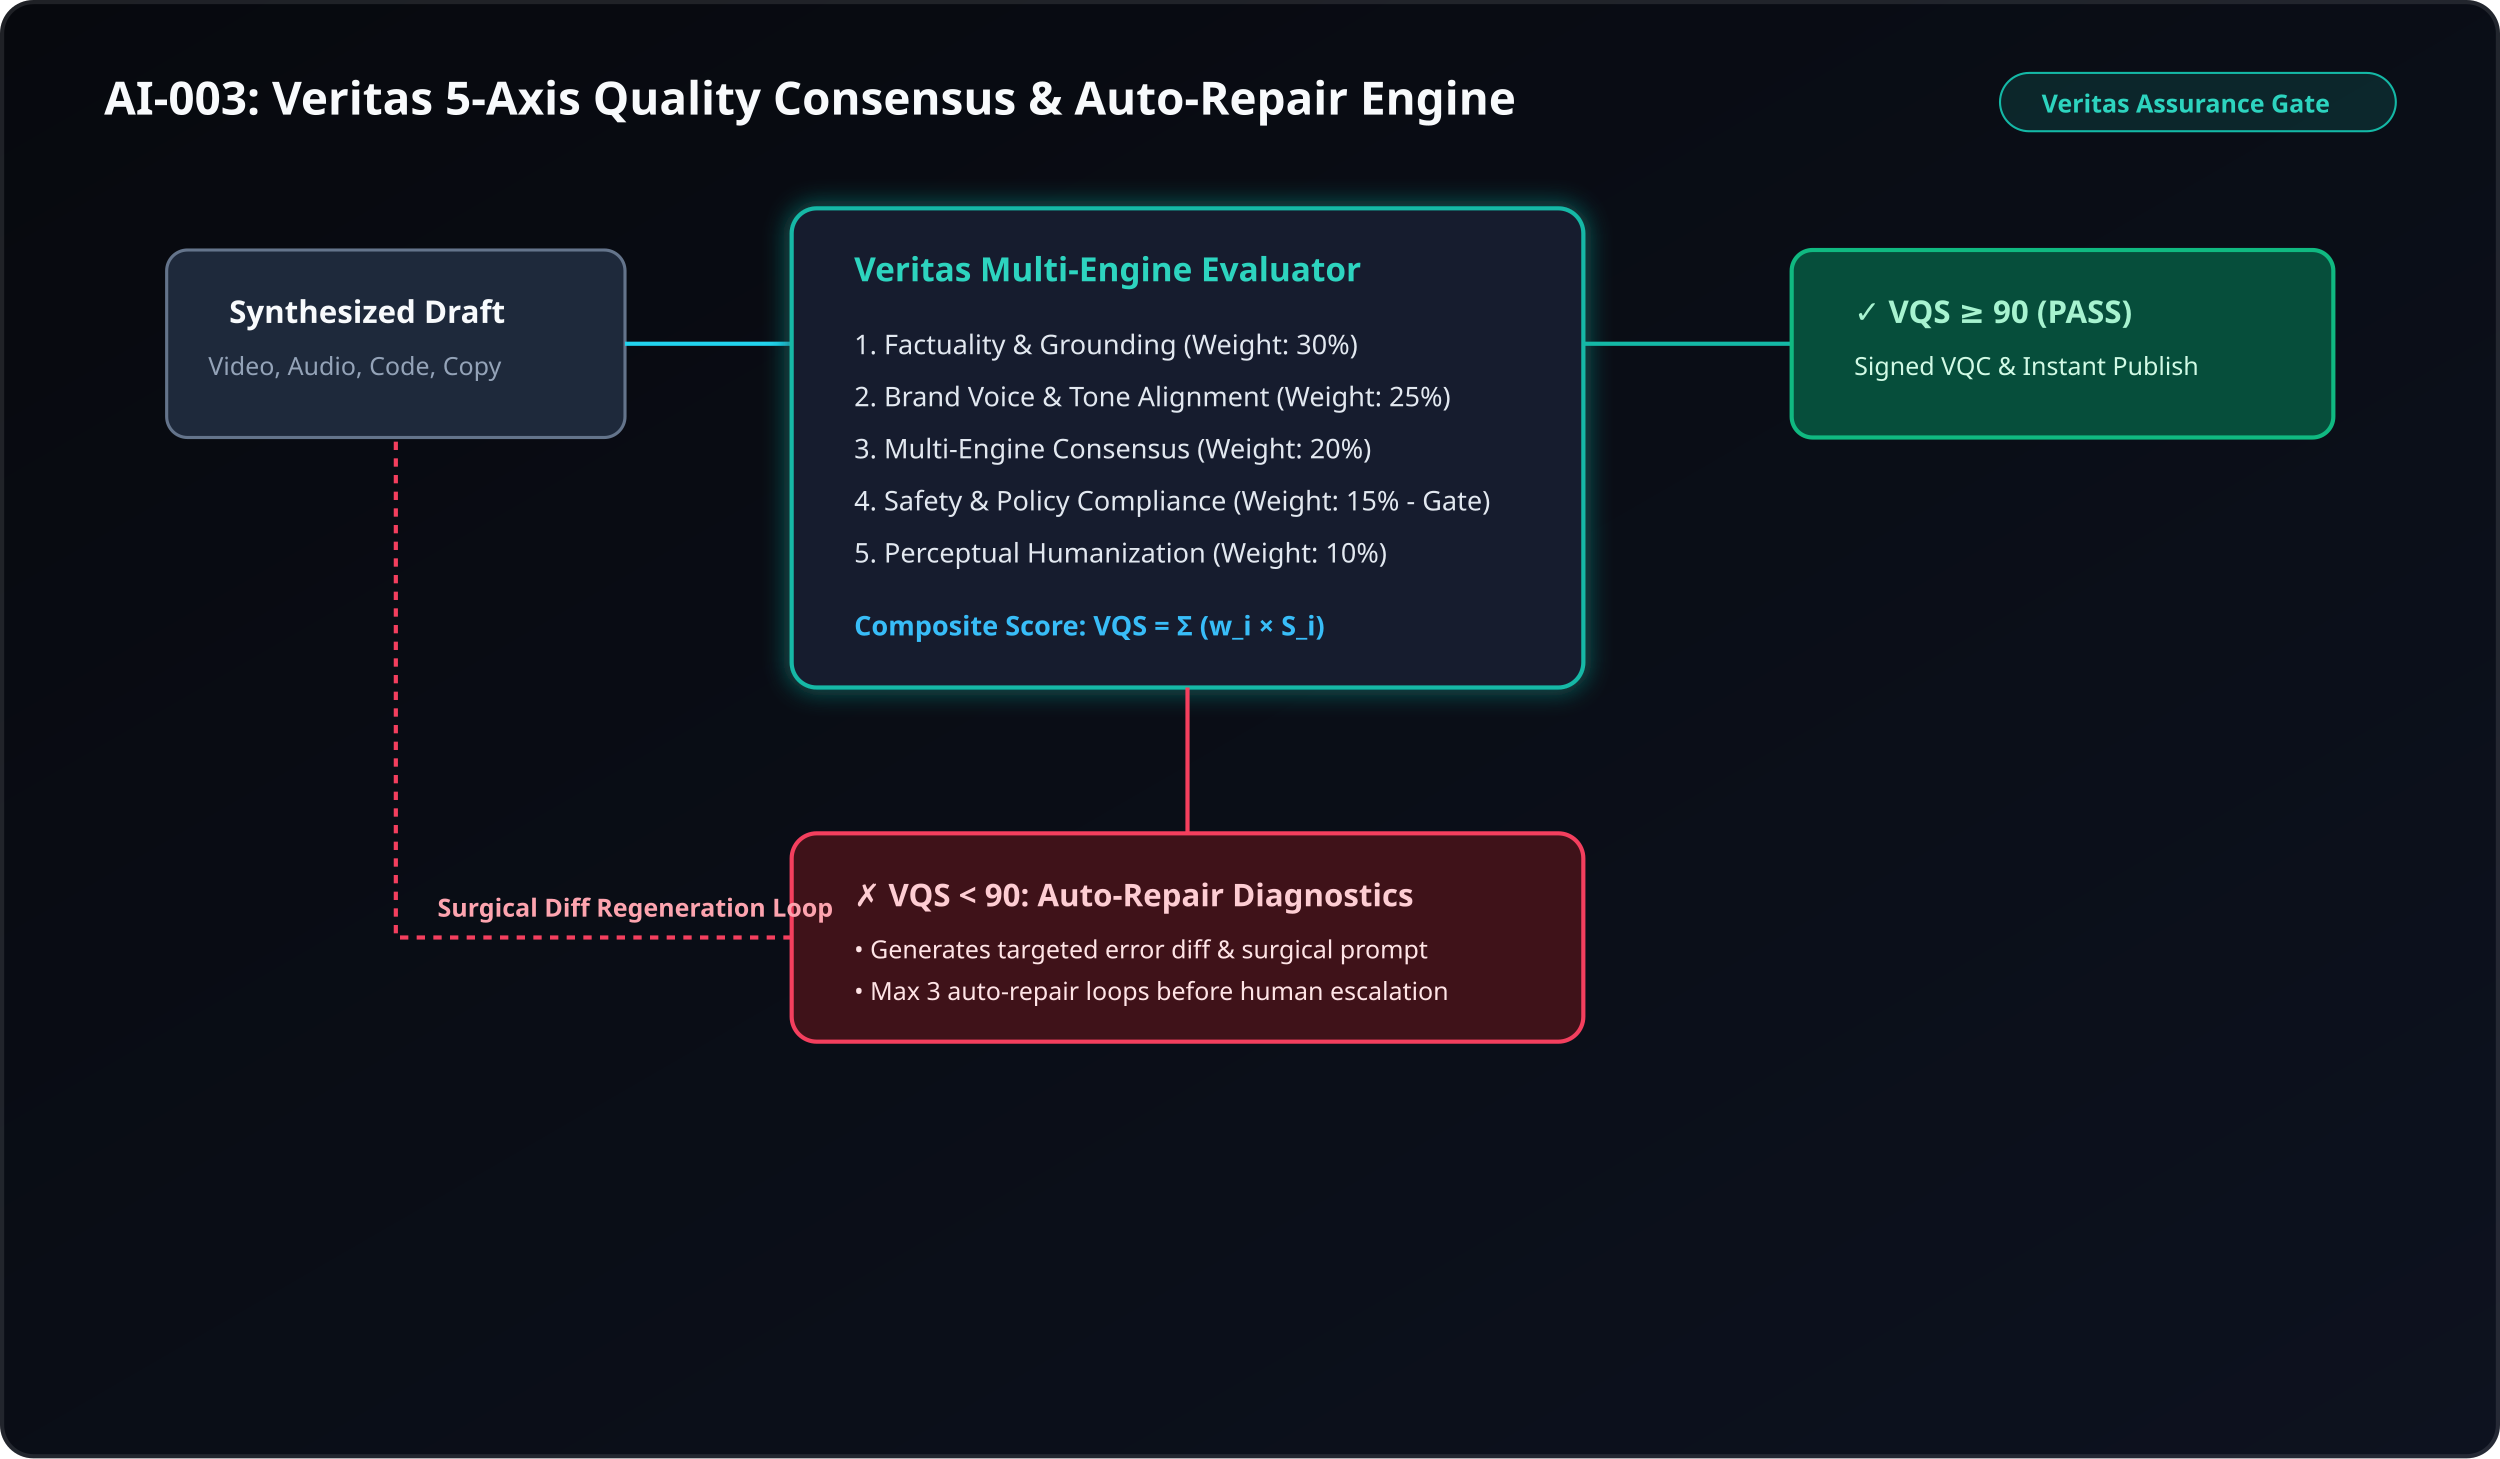
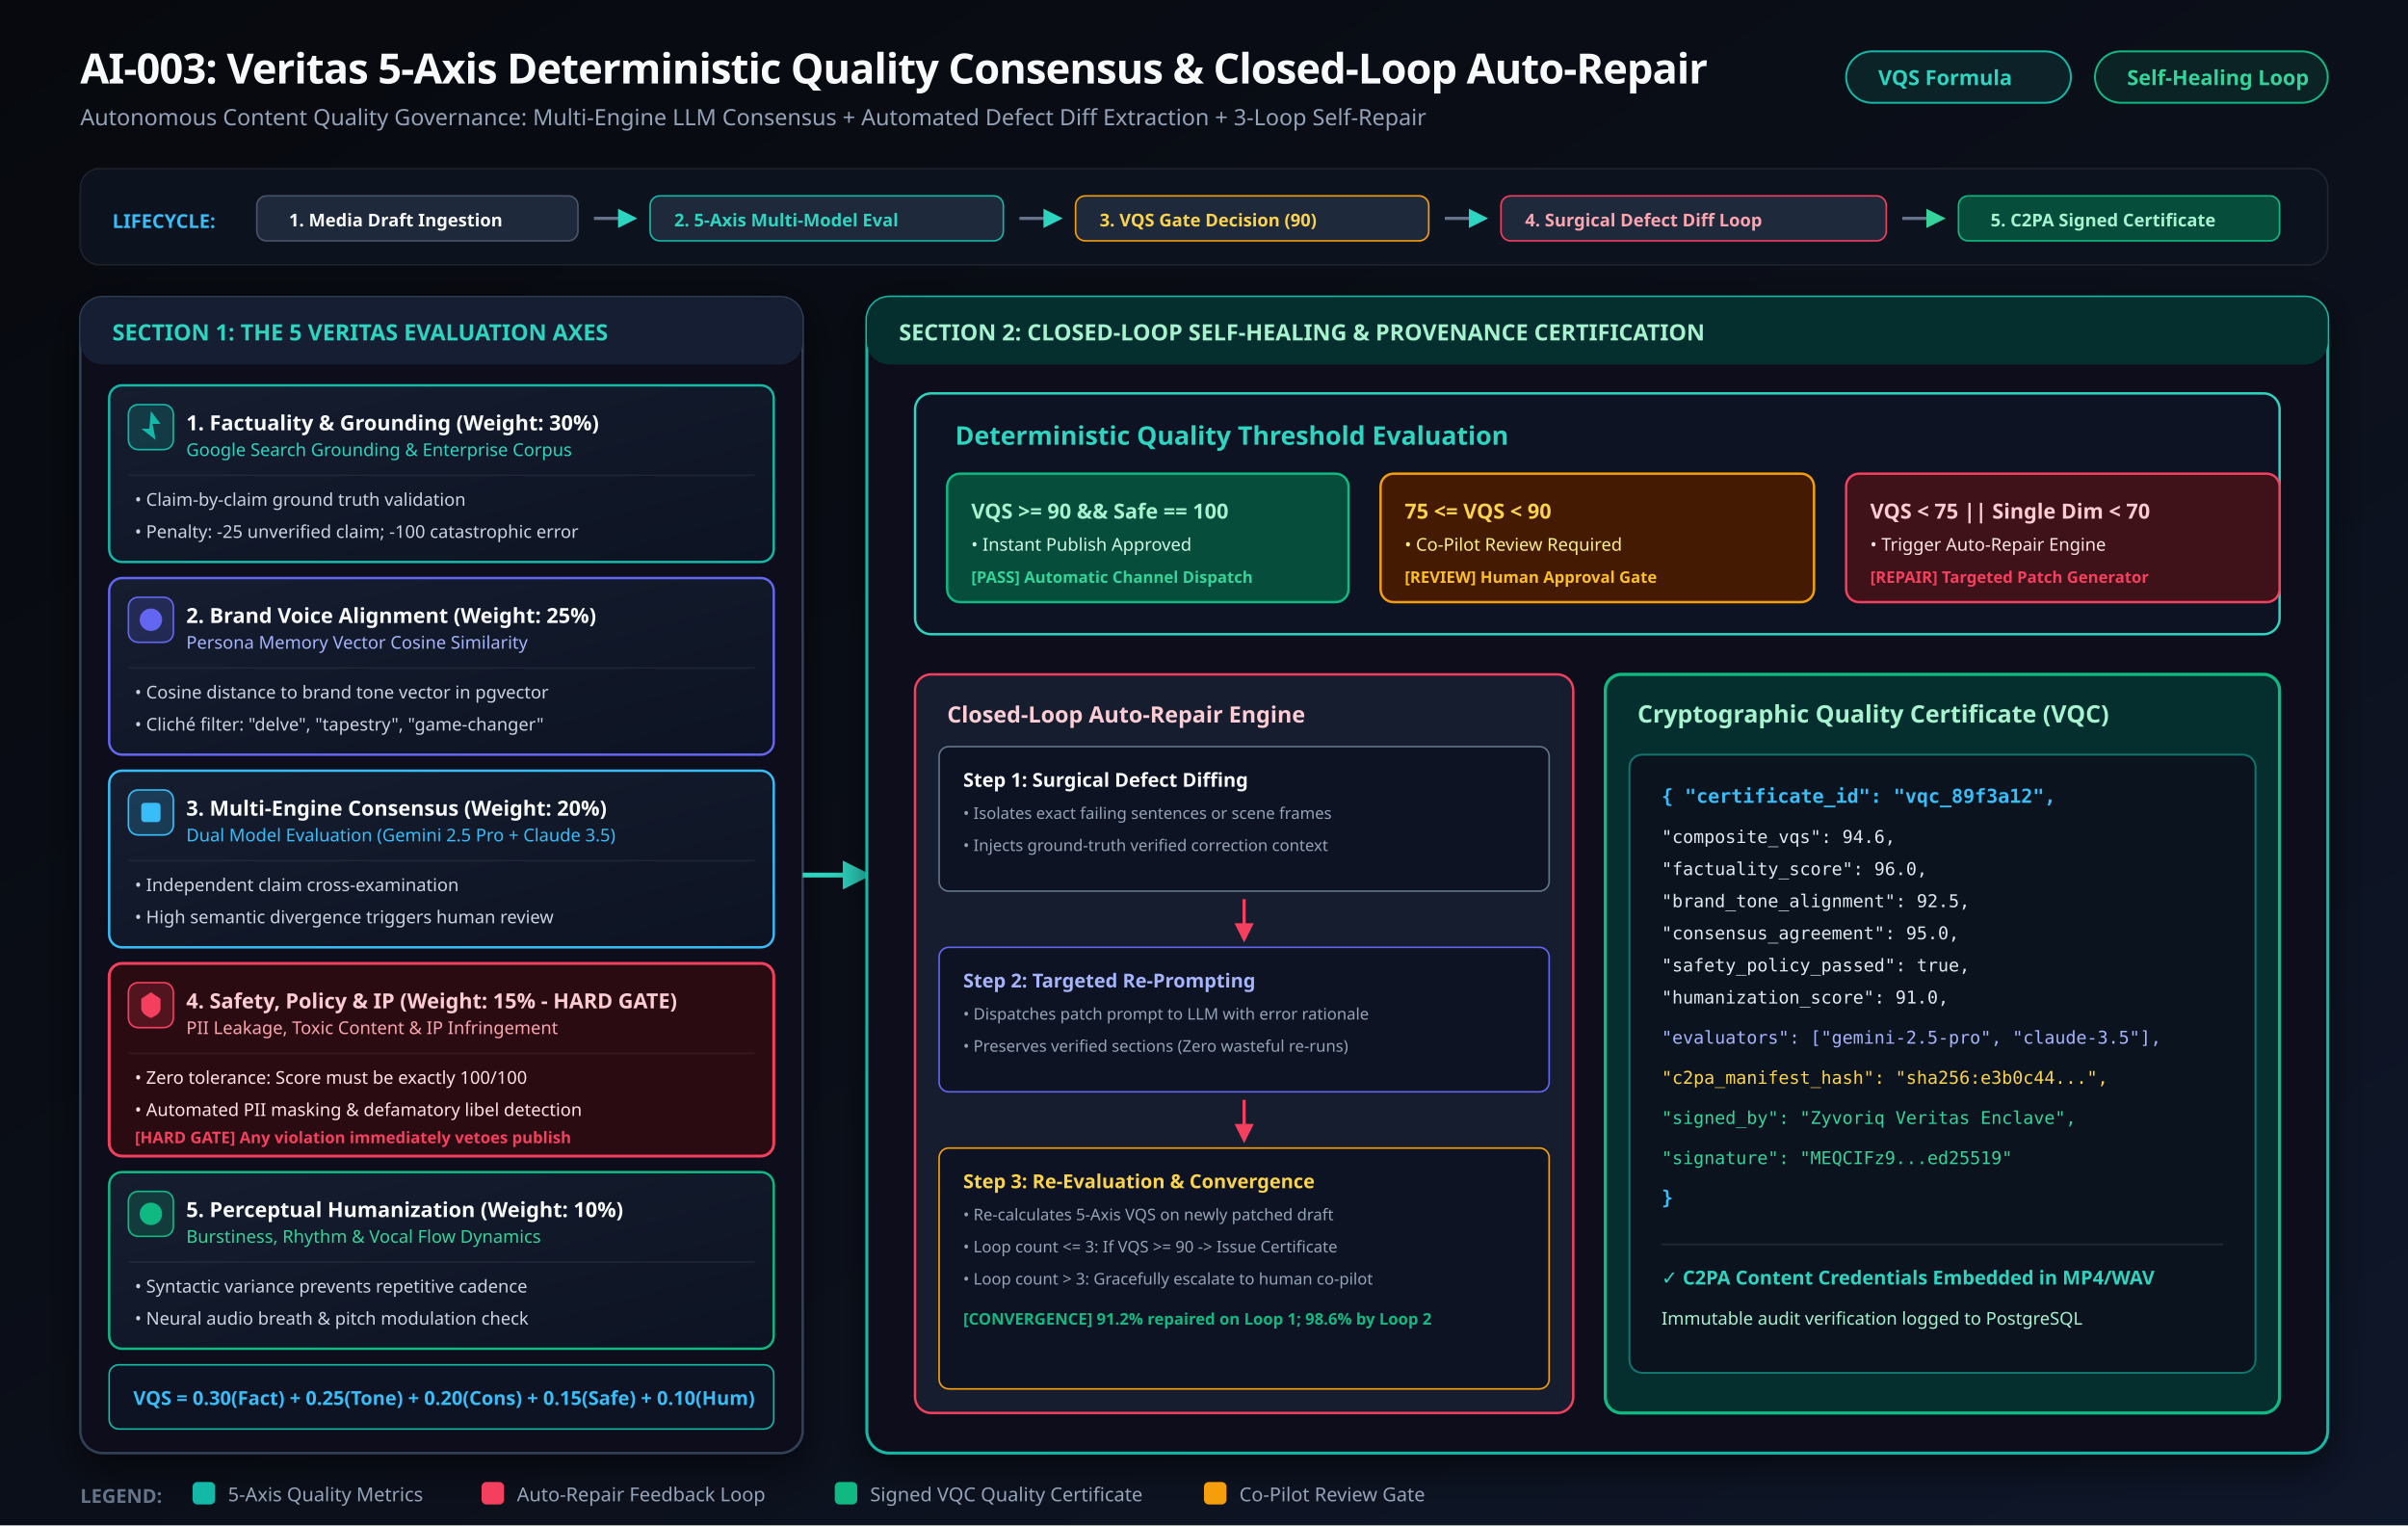
- <svg xmlns="http://www.w3.org/2000/svg" viewBox="0 0 1200 700" width="100%" height="100%">
+ <svg xmlns="http://www.w3.org/2000/svg" viewBox="0 0 1500 950" width="100%" height="100%">
  <defs>
-     <linearGradient id="bgGrad2" x1="0%" y1="0%" x2="100%" y2="100%">
+     <linearGradient id="bg2" x1="0%" y1="0%" x2="100%" y2="100%">
      <stop offset="0%" stop-color="#07090E" />
-       <stop offset="100%" stop-color="#0D121F" />
+       <stop offset="50%" stop-color="#0B0F19" />
+       <stop offset="100%" stop-color="#0F172A" />
    </linearGradient>
-     <filter id="tealGlow">
-       <feGaussianBlur stdDeviation="6" result="blur" />
-       <feComposite in="SourceGraphic" in2="blur" operator="over" />
+     <linearGradient id="cardGrad2" x1="0%" y1="0%" x2="100%" y2="100%">
+       <stop offset="0%" stop-color="#151D2F" />
+       <stop offset="100%" stop-color="#0D1322" />
+     </linearGradient>
+     <filter id="shadow2" x="-10%" y="-10%" width="120%" height="120%">
+       <feDropShadow dx="0" dy="8" stdDeviation="12" flood-color="#000000" flood-opacity="0.6" />
    </filter>
+     <marker id="arrTeal2" markerWidth="8" markerHeight="8" refX="5" refY="3" orient="auto">
+       <path d="M0,0 L0,6 L6,3 z" fill="#2DD4BF" />
+     </marker>
+     <marker id="arrGreen2" markerWidth="8" markerHeight="8" refX="5" refY="3" orient="auto">
+       <path d="M0,0 L0,6 L6,3 z" fill="#34D399" />
+     </marker>
+     <marker id="arrRed2" markerWidth="8" markerHeight="8" refX="5" refY="3" orient="auto">
+       <path d="M0,0 L0,6 L6,3 z" fill="#F43F5E" />
+     </marker>
  </defs>
-   <rect width="1200" height="700" fill="url(#bgGrad2)" rx="16" />
-   <rect x="1" y="1" width="1198" height="698" fill="none" stroke="rgba(255,255,255,0.1)" stroke-width="2" rx="15" />
-   <text x="50" y="55" fill="#F8FAFC" font-family="sans-serif" font-size="22" font-weight="bold">AI-003: Veritas 5-Axis Quality Consensus &amp; Auto-Repair Engine</text>
-   <rect x="960" y="35" width="190" height="28" rx="14" fill="rgba(20,184,166,0.15)" stroke="#14B8A6" stroke-width="1" />
-   <text x="980" y="54" fill="#2DD4BF" font-family="sans-serif" font-size="12" font-weight="600">Veritas Assurance Gate</text>
-   <rect x="80" y="120" width="220" height="90" rx="10" fill="#1E293B" stroke="#64748B" stroke-width="1.5" />
-   <text x="110" y="155" fill="#F8FAFC" font-family="sans-serif" font-size="15" font-weight="bold">Synthesized Draft</text>
-   <text x="100" y="180" fill="#94A3B8" font-family="sans-serif" font-size="12">Video, Audio, Code, Copy</text>
-   <line x1="300" y1="165" x2="380" y2="165" stroke="#22D3EE" stroke-width="2" marker-end="url(#arrow)" />
-   <rect x="380" y="100" width="380" height="230" rx="12" fill="#151D2F" stroke="#14B8A6" stroke-width="2" filter="url(#tealGlow)" />
-   <text x="410" y="135" fill="#2DD4BF" font-family="sans-serif" font-size="16" font-weight="bold">Veritas Multi-Engine Evaluator</text>
-   <text x="410" y="170" fill="#E2E8F0" font-family="sans-serif" font-size="13">1. Factuality &amp; Grounding (Weight: 30%)</text>
-   <text x="410" y="195" fill="#E2E8F0" font-family="sans-serif" font-size="13">2. Brand Voice &amp; Tone Alignment (Weight: 25%)</text>
-   <text x="410" y="220" fill="#E2E8F0" font-family="sans-serif" font-size="13">3. Multi-Engine Consensus (Weight: 20%)</text>
-   <text x="410" y="245" fill="#E2E8F0" font-family="sans-serif" font-size="13">4. Safety &amp; Policy Compliance (Weight: 15% - Gate)</text>
-   <text x="410" y="270" fill="#E2E8F0" font-family="sans-serif" font-size="13">5. Perceptual Humanization (Weight: 10%)</text>
-   <text x="410" y="305" fill="#38BDF8" font-family="sans-serif" font-size="13" font-weight="bold">Composite Score: VQS = Σ (w_i × S_i)</text>
-   <line x1="760" y1="165" x2="860" y2="165" stroke="#14B8A6" stroke-width="2" />
-   <rect x="860" y="120" width="260" height="90" rx="10" fill="#064E3B" stroke="#10B981" stroke-width="2" />
-   <text x="890" y="155" fill="#A7F3D0" font-family="sans-serif" font-size="15" font-weight="bold">✓ VQS ≥ 90 (PASS)</text>
-   <text x="890" y="180" fill="#D1FAE5" font-family="sans-serif" font-size="12">Signed VQC &amp; Instant Publish</text>
-   <line x1="570" y1="330" x2="570" y2="400" stroke="#F43F5E" stroke-width="2" />
-   <rect x="380" y="400" width="380" height="100" rx="12" fill="#3F1219" stroke="#F43F5E" stroke-width="2" />
-   <text x="410" y="435" fill="#FECDD3" font-family="sans-serif" font-size="15" font-weight="bold">✗ VQS &lt; 90: Auto-Repair Diagnostics</text>
-   <text x="410" y="460" fill="#FFE4E6" font-family="sans-serif" font-size="12">• Generates targeted error diff &amp; surgical prompt</text>
-   <text x="410" y="480" fill="#FFE4E6" font-family="sans-serif" font-size="12">• Max 3 auto-repair loops before human escalation</text>
-   <path d="M 380 450 L 190 450 L 190 210" fill="none" stroke="#F43F5E" stroke-width="2" stroke-dasharray="4" />
-   <text x="210" y="440" fill="#FDA4AF" font-family="sans-serif" font-size="12" font-weight="600">Surgical Diff Regeneration Loop</text>
+   <rect width="1500" height="950" fill="url(#bg2)" />
+   <text x="50" y="52" fill="#F8FAFC" font-family="sans-serif" font-size="26" font-weight="bold" letter-spacing="-0.5px">AI-003: Veritas 5-Axis Deterministic Quality Consensus &amp; Closed-Loop Auto-Repair</text>
+   <text x="50" y="78" fill="#94A3B8" font-family="sans-serif" font-size="14" font-weight="500">Autonomous Content Quality Governance: Multi-Engine LLM Consensus + Automated Defect Diff Extraction + 3-Loop Self-Repair</text>
+   <rect x="1150" y="32" width="140" height="32" rx="16" fill="rgba(20,184,166,0.12)" stroke="#14B8A6" stroke-width="1.2" />
+   <text x="1170" y="53" fill="#2DD4BF" font-family="sans-serif" font-size="13" font-weight="bold">VQS Formula</text>
+   <rect x="1305" y="32" width="145" height="32" rx="16" fill="rgba(16,185,129,0.12)" stroke="#10B981" stroke-width="1.2" />
+   <text x="1325" y="53" fill="#34D399" font-family="sans-serif" font-size="13" font-weight="bold">Self-Healing Loop</text>
+   <rect x="50" y="105" width="1400" height="60" rx="12" fill="#0D121F" stroke="rgba(255,255,255,0.08)" stroke-width="1" />
+   <g transform="translate(70, 118)">
+     <text x="0" y="24" fill="#38BDF8" font-family="sans-serif" font-size="12" font-weight="bold">LIFECYCLE:</text>
+     <rect x="90" y="4" width="200" height="28" rx="6" fill="#1E293B" stroke="#475569" />
+     <text x="110" y="23" fill="#F8FAFC" font-family="sans-serif" font-size="11" font-weight="bold">1. Media Draft Ingestion</text>
+     <path d="M300 18 L325 18" stroke="#64748B" stroke-width="2" marker-end="url(#arrTeal2)" />
+     <rect x="335" y="4" width="220" height="28" rx="6" fill="#1E293B" stroke="#14B8A6" />
+     <text x="350" y="23" fill="#2DD4BF" font-family="sans-serif" font-size="11" font-weight="bold">2. 5-Axis Multi-Model Eval</text>
+     <path d="M565 18 L590 18" stroke="#64748B" stroke-width="2" marker-end="url(#arrTeal2)" />
+     <rect x="600" y="4" width="220" height="28" rx="6" fill="#1E293B" stroke="#F59E0B" />
+     <text x="615" y="23" fill="#FCD34D" font-family="sans-serif" font-size="11" font-weight="bold">3. VQS Gate Decision (90)</text>
+     <path d="M830 18 L855 18" stroke="#64748B" stroke-width="2" marker-end="url(#arrTeal2)" />
+     <rect x="865" y="4" width="240" height="28" rx="6" fill="#1E293B" stroke="#F43F5E" />
+     <text x="880" y="23" fill="#FDA4AF" font-family="sans-serif" font-size="11" font-weight="bold">4. Surgical Defect Diff Loop</text>
+     <path d="M1115 18 L1140 18" stroke="#64748B" stroke-width="2" marker-end="url(#arrGreen2)" />
+     <rect x="1150" y="4" width="200" height="28" rx="6" fill="#064E3B" stroke="#10B981" />
+     <text x="1170" y="23" fill="#A7F3D0" font-family="sans-serif" font-size="11" font-weight="bold">5. C2PA Signed Certificate</text>
+   </g>
+   <g transform="translate(50, 185)">
+     <rect width="450" height="720" rx="14" fill="#0B101D" stroke="#334155" stroke-width="1.5" filter="url(#shadow2)" />
+     <rect width="450" height="42" rx="14" fill="#151E33" />
+     <text x="20" y="27" fill="#2DD4BF" font-family="sans-serif" font-size="14" font-weight="bold">SECTION 1: THE 5 VERITAS EVALUATION AXES</text>
+     <g transform="translate(18, 55)">
+       <rect width="414" height="110" rx="8" fill="url(#cardGrad2)" stroke="#14B8A6" stroke-width="1.5" />
+       <rect x="12" y="12" width="28" height="28" rx="6" fill="rgba(20,184,166,0.2)" stroke="#14B8A6" />
+       <polygon points="26,16 32,24 27,24 29,34 20,27 25,27" fill="#14B8A6" />
+       <text x="48" y="28" fill="#F8FAFC" font-family="sans-serif" font-size="13" font-weight="bold">1. Factuality &amp; Grounding (Weight: 30%)</text>
+       <text x="48" y="44" fill="#2DD4BF" font-family="sans-serif" font-size="11">Google Search Grounding &amp; Enterprise Corpus</text>
+       <line x1="12" y1="56" x2="402" y2="56" stroke="rgba(255,255,255,0.06)" />
+       <text x="16" y="75" fill="#CBD5E1" font-family="sans-serif" font-size="11">• Claim-by-claim ground truth validation</text>
+       <text x="16" y="95" fill="#CBD5E1" font-family="sans-serif" font-size="11">• Penalty: -25 unverified claim; -100 catastrophic error</text>
+     </g>
+     <g transform="translate(18, 175)">
+       <rect width="414" height="110" rx="8" fill="url(#cardGrad2)" stroke="#6366F1" stroke-width="1.5" />
+       <rect x="12" y="12" width="28" height="28" rx="6" fill="rgba(99,102,241,0.2)" stroke="#6366F1" />
+       <circle cx="26" cy="26" r="7" fill="#6366F1" />
+       <text x="48" y="28" fill="#F8FAFC" font-family="sans-serif" font-size="13" font-weight="bold">2. Brand Voice Alignment (Weight: 25%)</text>
+       <text x="48" y="44" fill="#A5B4FC" font-family="sans-serif" font-size="11">Persona Memory Vector Cosine Similarity</text>
+       <line x1="12" y1="56" x2="402" y2="56" stroke="rgba(255,255,255,0.06)" />
+       <text x="16" y="75" fill="#CBD5E1" font-family="sans-serif" font-size="11">• Cosine distance to brand tone vector in pgvector</text>
+       <text x="16" y="95" fill="#CBD5E1" font-family="sans-serif" font-size="11">• Cliché filter: "delve", "tapestry", "game-changer"</text>
+     </g>
+     <g transform="translate(18, 295)">
+       <rect width="414" height="110" rx="8" fill="url(#cardGrad2)" stroke="#38BDF8" stroke-width="1.5" />
+       <rect x="12" y="12" width="28" height="28" rx="6" fill="rgba(56,189,248,0.2)" stroke="#38BDF8" />
+       <rect x="20" y="20" width="12" height="12" rx="2" fill="#38BDF8" />
+       <text x="48" y="28" fill="#F8FAFC" font-family="sans-serif" font-size="13" font-weight="bold">3. Multi-Engine Consensus (Weight: 20%)</text>
+       <text x="48" y="44" fill="#38BDF8" font-family="sans-serif" font-size="11">Dual Model Evaluation (Gemini 2.5 Pro + Claude 3.5)</text>
+       <line x1="12" y1="56" x2="402" y2="56" stroke="rgba(255,255,255,0.06)" />
+       <text x="16" y="75" fill="#CBD5E1" font-family="sans-serif" font-size="11">• Independent claim cross-examination</text>
+       <text x="16" y="95" fill="#CBD5E1" font-family="sans-serif" font-size="11">• High semantic divergence triggers human review</text>
+     </g>
+     <g transform="translate(18, 415)">
+       <rect width="414" height="120" rx="8" fill="#2A0B12" stroke="#F43F5E" stroke-width="1.8" />
+       <rect x="12" y="12" width="28" height="28" rx="6" fill="rgba(244,63,94,0.2)" stroke="#F43F5E" />
+       <path d="M26,18 L32,22 L32,28 C32,32 26,34 26,34 C26,34 20,32 20,28 L20,22 Z" fill="#F43F5E" />
+       <text x="48" y="28" fill="#FECDD3" font-family="sans-serif" font-size="13" font-weight="bold">4. Safety, Policy &amp; IP (Weight: 15% - HARD GATE)</text>
+       <text x="48" y="44" fill="#FDA4AF" font-family="sans-serif" font-size="11">PII Leakage, Toxic Content &amp; IP Infringement</text>
+       <line x1="12" y1="56" x2="402" y2="56" stroke="rgba(255,255,255,0.06)" />
+       <text x="16" y="75" fill="#FFE4E6" font-family="sans-serif" font-size="11">• Zero tolerance: Score must be exactly 100/100</text>
+       <text x="16" y="95" fill="#FFE4E6" font-family="sans-serif" font-size="11">• Automated PII masking &amp; defamatory libel detection</text>
+       <text x="16" y="112" fill="#F43F5E" font-family="sans-serif" font-size="10" font-weight="bold">[HARD GATE] Any violation immediately vetoes publish</text>
+     </g>
+     <g transform="translate(18, 545)">
+       <rect width="414" height="110" rx="8" fill="url(#cardGrad2)" stroke="#10B981" stroke-width="1.5" />
+       <rect x="12" y="12" width="28" height="28" rx="6" fill="rgba(16,185,129,0.2)" stroke="#10B981" />
+       <circle cx="26" cy="26" r="7" fill="#10B981" />
+       <text x="48" y="28" fill="#F8FAFC" font-family="sans-serif" font-size="13" font-weight="bold">5. Perceptual Humanization (Weight: 10%)</text>
+       <text x="48" y="44" fill="#34D399" font-family="sans-serif" font-size="11">Burstiness, Rhythm &amp; Vocal Flow Dynamics</text>
+       <line x1="12" y1="56" x2="402" y2="56" stroke="rgba(255,255,255,0.06)" />
+       <text x="16" y="75" fill="#CBD5E1" font-family="sans-serif" font-size="11">• Syntactic variance prevents repetitive cadence</text>
+       <text x="16" y="95" fill="#CBD5E1" font-family="sans-serif" font-size="11">• Neural audio breath &amp; pitch modulation check</text>
+     </g>
+     <g transform="translate(18, 665)">
+       <rect width="414" height="40" rx="6" fill="#0D1322" stroke="#14B8A6" />
+       <text x="15" y="25" fill="#38BDF8" font-family="sans-serif" font-size="12" font-weight="bold">VQS = 0.30(Fact) + 0.25(Tone) + 0.20(Cons) + 0.15(Safe) + 0.10(Hum)</text>
+     </g>
+   </g>
+   <path d="M 500 545 L 540 545" stroke="#2DD4BF" stroke-width="3" marker-end="url(#arrTeal2)" />
+   <g transform="translate(540, 185)">
+     <rect width="910" height="720" rx="14" fill="#0B101D" stroke="#14B8A6" stroke-width="1.8" filter="url(#shadow2)" />
+     <rect width="910" height="42" rx="14" fill="#042F2E" />
+     <text x="20" y="27" fill="#A7F3D0" font-family="sans-serif" font-size="14" font-weight="bold">SECTION 2: CLOSED-LOOP SELF-HEALING &amp; PROVENANCE CERTIFICATION</text>
+     <g transform="translate(30, 60)">
+       <rect width="850" height="150" rx="10" fill="#0D1322" stroke="#2DD4BF" stroke-width="1.5" />
+       <text x="25" y="32" fill="#2DD4BF" font-family="sans-serif" font-size="16" font-weight="bold">Deterministic Quality Threshold Evaluation</text>
+       <g transform="translate(20, 50)">
+         <rect width="250" height="80" rx="8" fill="#064E3B" stroke="#10B981" stroke-width="1.5" />
+         <text x="15" y="28" fill="#A7F3D0" font-family="sans-serif" font-size="13" font-weight="bold">VQS &gt;= 90 &amp;&amp; Safe == 100</text>
+         <text x="15" y="48" fill="#D1FAE5" font-family="sans-serif" font-size="11">• Instant Publish Approved</text>
+         <text x="15" y="68" fill="#34D399" font-family="sans-serif" font-size="10" font-weight="bold">[PASS] Automatic Channel Dispatch</text>
+         <rect x="270" y="0" width="270" height="80" rx="8" fill="#451A03" stroke="#F59E0B" stroke-width="1.5" />
+         <text x="285" y="28" fill="#FCD34D" font-family="sans-serif" font-size="13" font-weight="bold">75 &lt;= VQS &lt; 90</text>
+         <text x="285" y="48" fill="#FEF08A" font-family="sans-serif" font-size="11">• Co-Pilot Review Required</text>
+         <text x="285" y="68" fill="#FBBF24" font-family="sans-serif" font-size="10" font-weight="bold">[REVIEW] Human Approval Gate</text>
+         <rect x="560" y="0" width="270" height="80" rx="8" fill="#3F1219" stroke="#F43F5E" stroke-width="1.5" />
+         <text x="575" y="28" fill="#FECDD3" font-family="sans-serif" font-size="13" font-weight="bold">VQS &lt; 75 || Single Dim &lt; 70</text>
+         <text x="575" y="48" fill="#FFE4E6" font-family="sans-serif" font-size="11">• Trigger Auto-Repair Engine</text>
+         <text x="575" y="68" fill="#F43F5E" font-family="sans-serif" font-size="10" font-weight="bold">[REPAIR] Targeted Patch Generator</text>
+       </g>
+     </g>
+     <g transform="translate(30, 235)">
+       <rect width="410" height="460" rx="10" fill="#151D2F" stroke="#F43F5E" stroke-width="1.5" />
+       <text x="20" y="30" fill="#FECDD3" font-family="sans-serif" font-size="14" font-weight="bold">Closed-Loop Auto-Repair Engine</text>
+       <g transform="translate(15, 45)">
+         <rect width="380" height="90" rx="6" fill="#0D1322" stroke="#64748B" />
+         <text x="15" y="25" fill="#F8FAFC" font-family="sans-serif" font-size="12" font-weight="bold">Step 1: Surgical Defect Diffing</text>
+         <text x="15" y="45" fill="#94A3B8" font-family="sans-serif" font-size="10">• Isolates exact failing sentences or scene frames</text>
+         <text x="15" y="65" fill="#94A3B8" font-family="sans-serif" font-size="10">• Injects ground-truth verified correction context</text>
+       </g>
+       <line x1="205" y1="140" x2="205" y2="165" stroke="#F43F5E" stroke-width="2" marker-end="url(#arrRed2)" />
+       <g transform="translate(15, 170)">
+         <rect width="380" height="90" rx="6" fill="#0D1322" stroke="#6366F1" />
+         <text x="15" y="25" fill="#A5B4FC" font-family="sans-serif" font-size="12" font-weight="bold">Step 2: Targeted Re-Prompting</text>
+         <text x="15" y="45" fill="#94A3B8" font-family="sans-serif" font-size="10">• Dispatches patch prompt to LLM with error rationale</text>
+         <text x="15" y="65" fill="#94A3B8" font-family="sans-serif" font-size="10">• Preserves verified sections (Zero wasteful re-runs)</text>
+       </g>
+       <line x1="205" y1="265" x2="205" y2="290" stroke="#F43F5E" stroke-width="2" marker-end="url(#arrRed2)" />
+       <g transform="translate(15, 295)">
+         <rect width="380" height="150" rx="6" fill="#0D1322" stroke="#F59E0B" />
+         <text x="15" y="25" fill="#FCD34D" font-family="sans-serif" font-size="12" font-weight="bold">Step 3: Re-Evaluation &amp; Convergence</text>
+         <text x="15" y="45" fill="#94A3B8" font-family="sans-serif" font-size="10">• Re-calculates 5-Axis VQS on newly patched draft</text>
+         <text x="15" y="65" fill="#94A3B8" font-family="sans-serif" font-size="10">• Loop count &lt;= 3: If VQS &gt;= 90 -&gt; Issue Certificate</text>
+         <text x="15" y="85" fill="#94A3B8" font-family="sans-serif" font-size="10">• Loop count &gt; 3: Gracefully escalate to human co-pilot</text>
+         <text x="15" y="110" fill="#10B981" font-family="sans-serif" font-size="10" font-weight="bold">[CONVERGENCE] 91.2% repaired on Loop 1; 98.6% by Loop 2</text>
+       </g>
+     </g>
+     <g transform="translate(460, 235)">
+       <rect width="420" height="460" rx="10" fill="#042F2E" stroke="#10B981" stroke-width="2" />
+       <text x="20" y="30" fill="#A7F3D0" font-family="sans-serif" font-size="15" font-weight="bold">Cryptographic Quality Certificate (VQC)</text>
+       <g transform="translate(15, 50)">
+         <rect width="390" height="385" rx="8" fill="#0B131E" stroke="#0F766E" stroke-width="1.2" />
+         <text x="20" y="30" fill="#38BDF8" font-family="monospace" font-size="12" font-weight="bold">{ "certificate_id": "vqc_89f3a12",</text>
+         <text x="20" y="55" fill="#E2E8F0" font-family="monospace" font-size="11">  "composite_vqs": 94.6,</text>
+         <text x="20" y="75" fill="#E2E8F0" font-family="monospace" font-size="11">  "factuality_score": 96.0,</text>
+         <text x="20" y="95" fill="#E2E8F0" font-family="monospace" font-size="11">  "brand_tone_alignment": 92.5,</text>
+         <text x="20" y="115" fill="#E2E8F0" font-family="monospace" font-size="11">  "consensus_agreement": 95.0,</text>
+         <text x="20" y="135" fill="#E2E8F0" font-family="monospace" font-size="11">  "safety_policy_passed": true,</text>
+         <text x="20" y="155" fill="#E2E8F0" font-family="monospace" font-size="11">  "humanization_score": 91.0,</text>
+         <text x="20" y="180" fill="#A5B4FC" font-family="monospace" font-size="11">  "evaluators": ["gemini-2.5-pro", "claude-3.5"],</text>
+         <text x="20" y="205" fill="#FCD34D" font-family="monospace" font-size="11">  "c2pa_manifest_hash": "sha256:e3b0c44...",</text>
+         <text x="20" y="230" fill="#34D399" font-family="monospace" font-size="11">  "signed_by": "Zyvoriq Veritas Enclave",</text>
+         <text x="20" y="255" fill="#34D399" font-family="monospace" font-size="11">  "signature": "MEQCIFz9...ed25519"</text>
+         <text x="20" y="280" fill="#38BDF8" font-family="monospace" font-size="12" font-weight="bold">}</text>
+         <line x1="20" y1="305" x2="370" y2="305" stroke="rgba(255,255,255,0.1)" />
+         <text x="20" y="330" fill="#2DD4BF" font-family="sans-serif" font-size="12" font-weight="bold">✓ C2PA Content Credentials Embedded in MP4/WAV</text>
+         <text x="20" y="355" fill="#A7F3D0" font-family="sans-serif" font-size="11">Immutable audit verification logged to PostgreSQL</text>
+       </g>
+     </g>
+   </g>
+   <g transform="translate(50, 918)">
+     <text x="0" y="18" fill="#64748B" font-family="sans-serif" font-size="12" font-weight="bold">LEGEND:</text>
+     <rect x="70" y="5" width="14" height="14" rx="3" fill="#14B8A6" />
+     <text x="92" y="17" fill="#94A3B8" font-family="sans-serif" font-size="12">5-Axis Quality Metrics</text>
+     <rect x="250" y="5" width="14" height="14" rx="3" fill="#F43F5E" />
+     <text x="272" y="17" fill="#94A3B8" font-family="sans-serif" font-size="12">Auto-Repair Feedback Loop</text>
+     <rect x="470" y="5" width="14" height="14" rx="3" fill="#10B981" />
+     <text x="492" y="17" fill="#94A3B8" font-family="sans-serif" font-size="12">Signed VQC Quality Certificate</text>
+     <rect x="700" y="5" width="14" height="14" rx="3" fill="#F59E0B" />
+     <text x="722" y="17" fill="#94A3B8" font-family="sans-serif" font-size="12">Co-Pilot Review Gate</text>
+   </g>
</svg>
